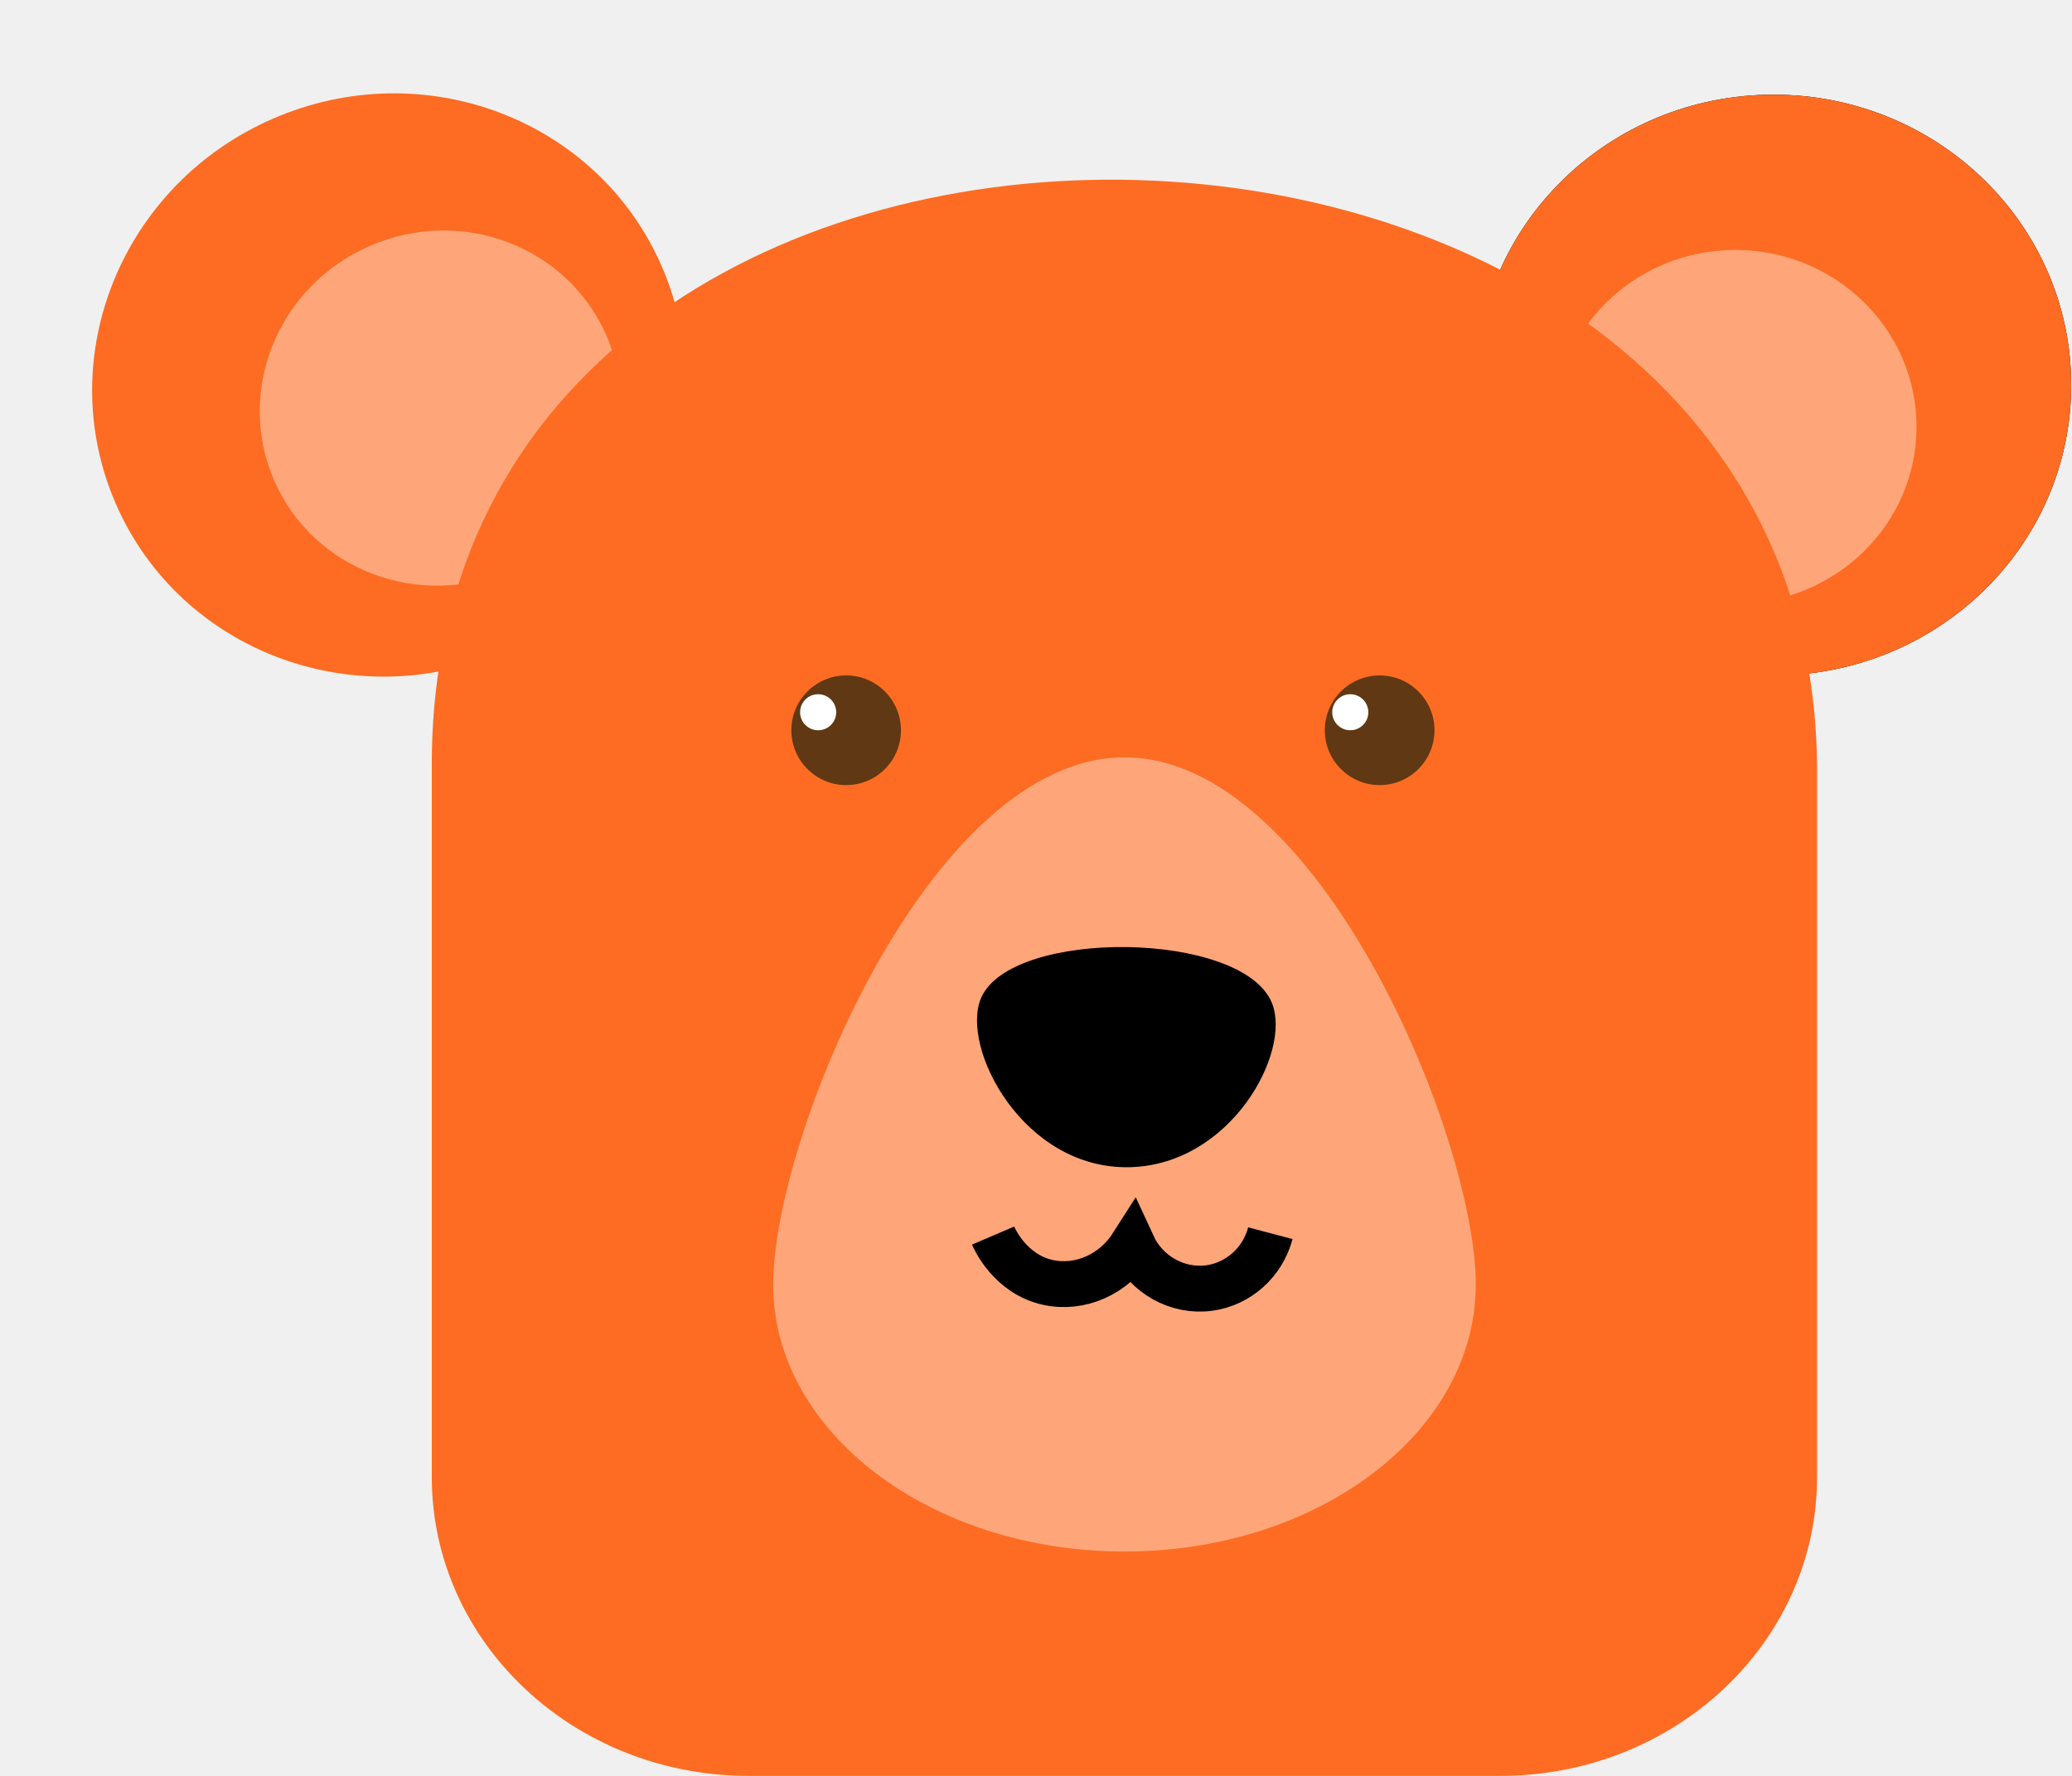
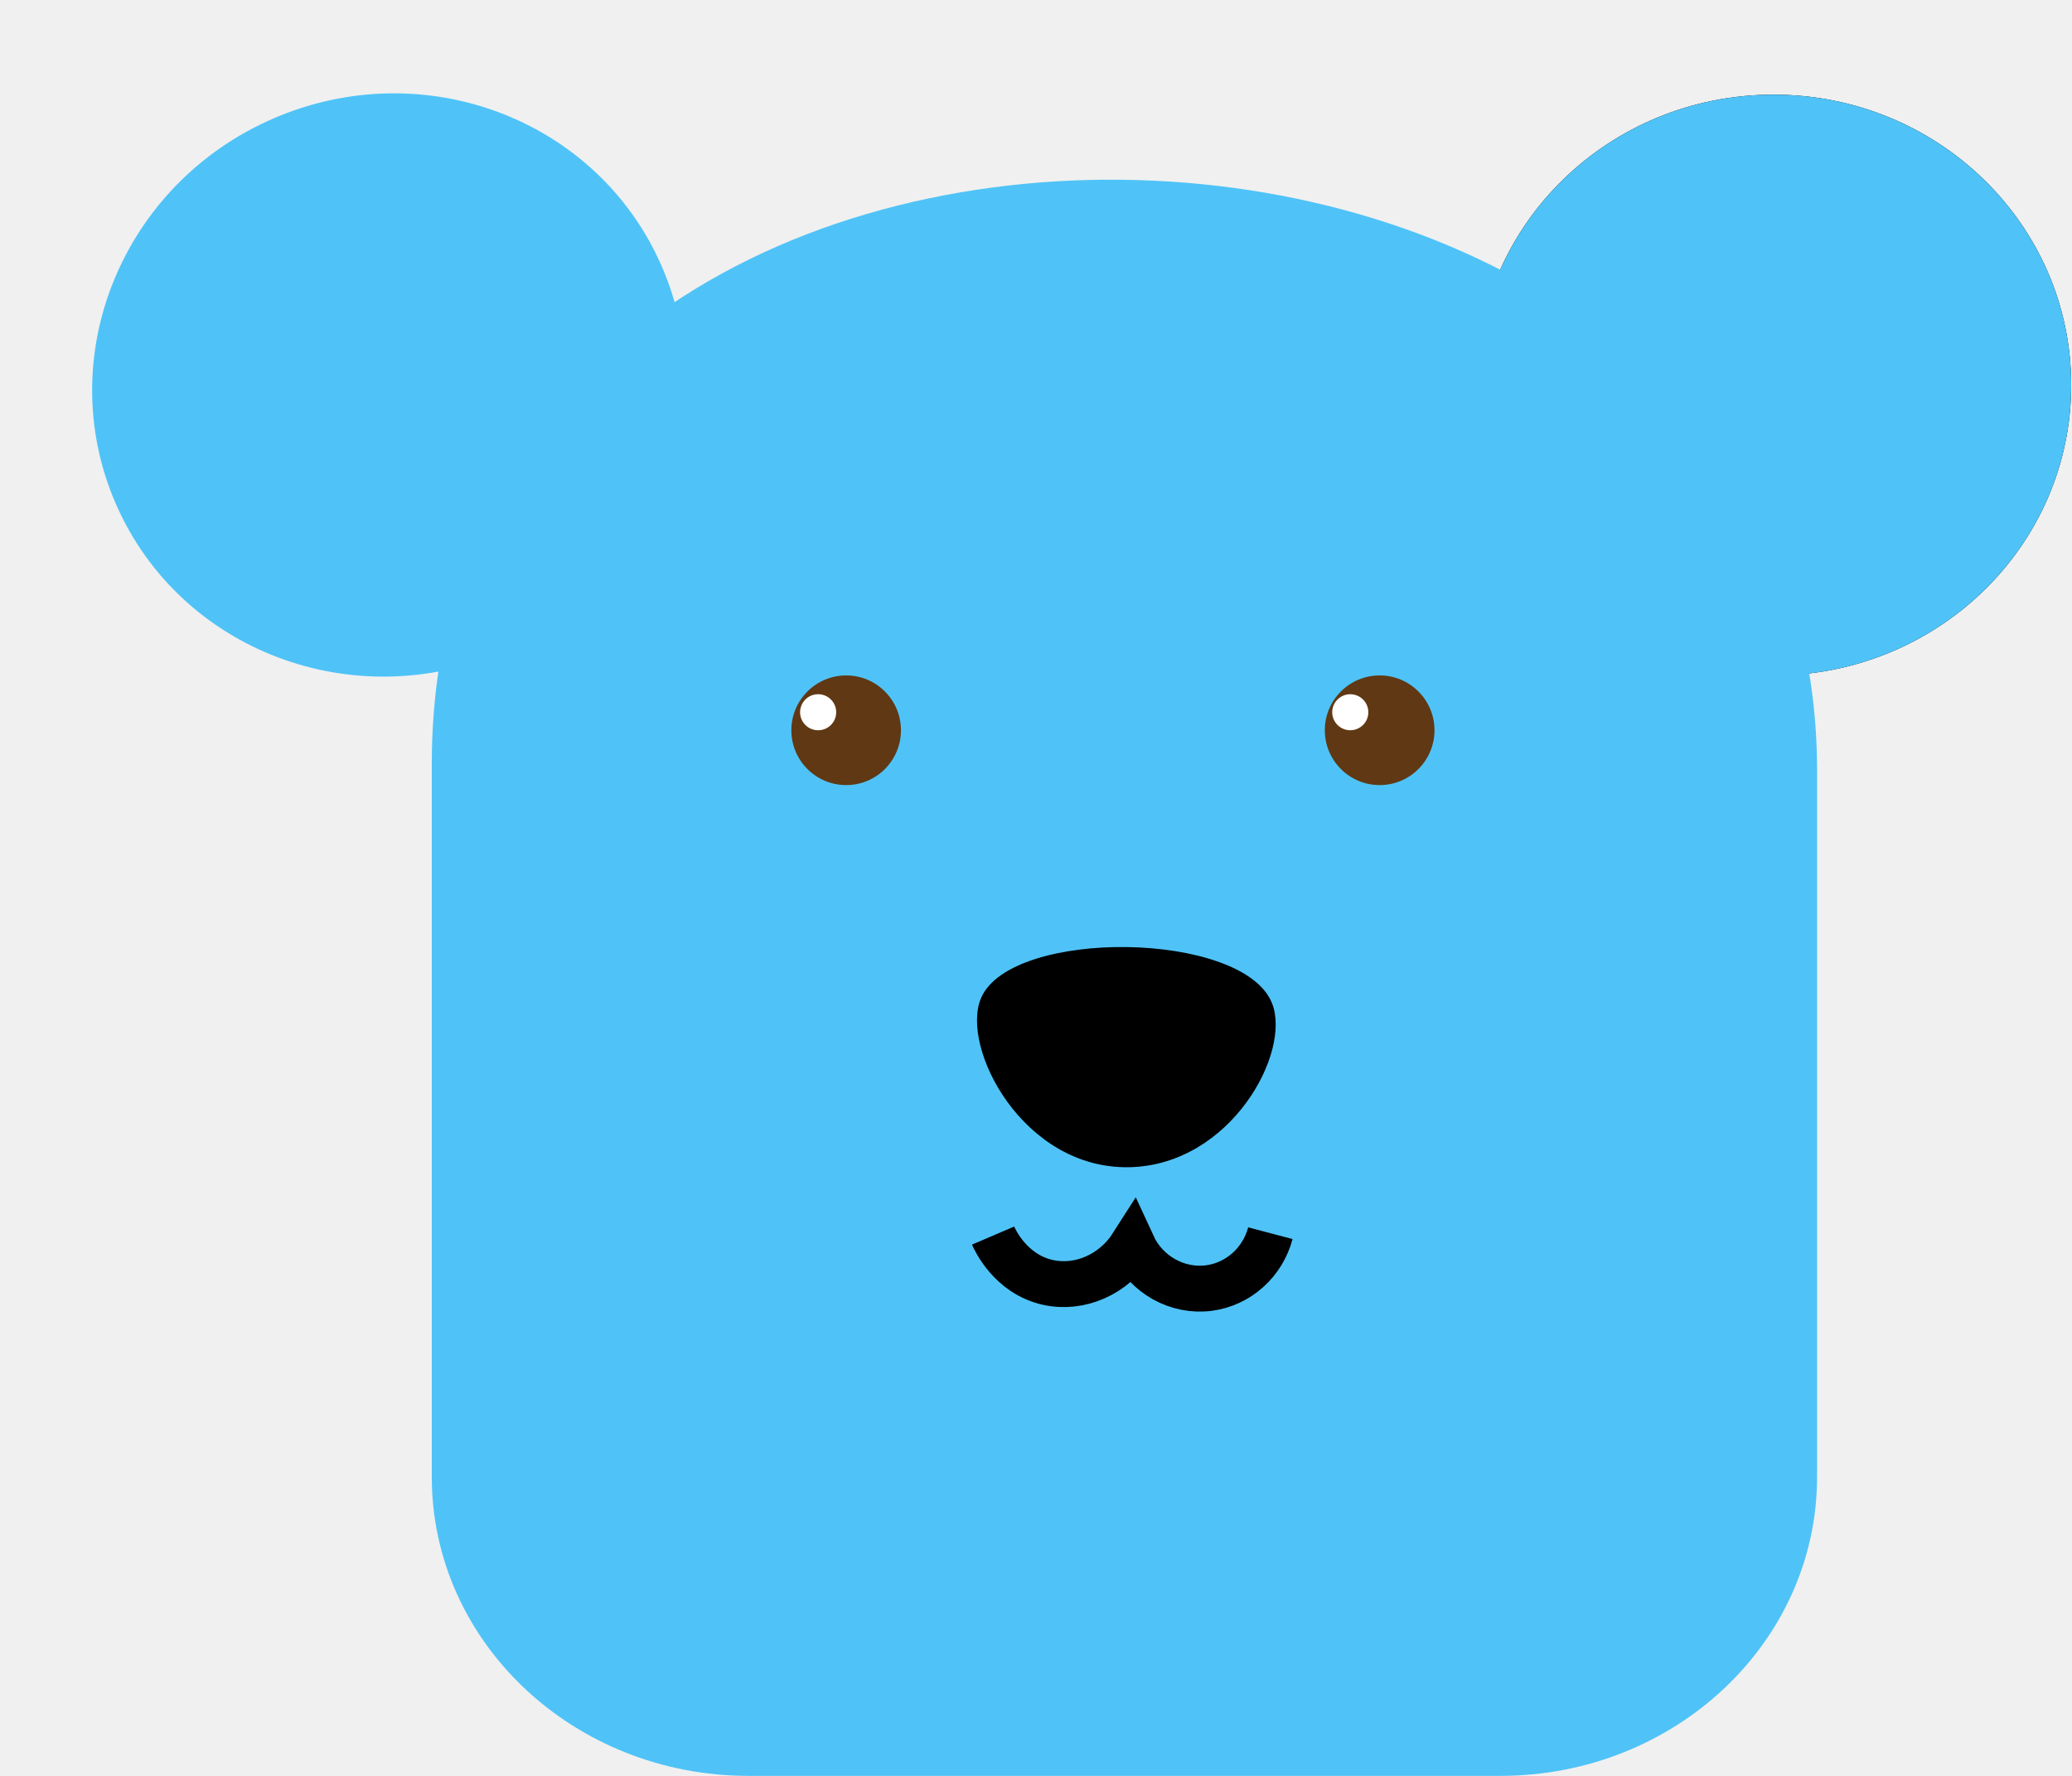
<svg xmlns="http://www.w3.org/2000/svg" width="28" height="24" viewBox="0 0 28 24" fill="none">
-   <path d="M6.817 8.802C8.855 7.917 9.807 5.588 8.943 3.6C8.08 1.612 5.728 0.718 3.69 1.603C1.652 2.488 0.7 4.818 1.564 6.806C2.427 8.794 4.779 9.688 6.817 8.802Z" fill="#FD6C22" />
-   <path d="M6.903 7.707C8.144 7.168 8.723 5.75 8.197 4.539C7.671 3.328 6.239 2.784 4.999 3.323C3.758 3.862 3.178 5.28 3.704 6.491C4.23 7.702 5.662 8.246 6.903 7.707Z" fill="#FEA679" />
+   <path d="M6.817 8.802C8.855 7.917 9.807 5.588 8.943 3.6C8.08 1.612 5.728 0.718 3.69 1.603C1.652 2.488 0.7 4.818 1.564 6.806C2.427 8.794 4.779 9.688 6.817 8.802Z" fill="#4FC3F7" />
+   <path d="M6.903 7.707C8.144 7.168 8.723 5.75 8.197 4.539C7.671 3.328 6.239 2.784 4.999 3.323C3.758 3.862 3.178 5.28 3.704 6.491C4.23 7.702 5.662 8.246 6.903 7.707Z" fill="#4fc3f7" />
  <path d="M23.966 9.129C26.188 9.129 27.989 7.371 27.989 5.204C27.989 3.036 26.188 1.279 23.966 1.279C21.744 1.279 19.943 3.036 19.943 5.204C19.943 7.371 21.744 9.129 23.966 9.129Z" fill="black" />
  <path d="M23.45 8.158C24.803 8.158 25.899 7.088 25.899 5.768C25.899 4.448 24.803 3.378 23.45 3.378C22.097 3.378 21 4.448 21 5.768C21 7.088 22.097 8.158 23.45 8.158Z" fill="black" />
-   <path d="M23.966 9.129C26.188 9.129 27.989 7.371 27.989 5.204C27.989 3.036 26.188 1.279 23.966 1.279C21.744 1.279 19.943 3.036 19.943 5.204C19.943 7.371 21.744 9.129 23.966 9.129Z" fill="#FD6C22" />
-   <path d="M23.45 8.158C24.803 8.158 25.899 7.088 25.899 5.768C25.899 4.448 24.803 3.378 23.45 3.378C22.097 3.378 21 4.448 21 5.768C21 7.088 22.097 8.158 23.45 8.158Z" fill="#FEA679" />
-   <path d="M20.273 24H10.116C7.751 24 5.835 22.192 5.835 19.961V10.378C5.779 -0.428 24.502 -0.013 24.555 10.378V19.961C24.555 22.192 22.638 24 20.273 24Z" fill="#FD6C22" />
+   <path d="M23.966 9.129C26.188 9.129 27.989 7.371 27.989 5.204C27.989 3.036 26.188 1.279 23.966 1.279C21.744 1.279 19.943 3.036 19.943 5.204C19.943 7.371 21.744 9.129 23.966 9.129Z" fill="#4FC3F7" />
+   <path d="M23.45 8.158C24.803 8.158 25.899 7.088 25.899 5.768C25.899 4.448 24.803 3.378 23.45 3.378C22.097 3.378 21 4.448 21 5.768C21 7.088 22.097 8.158 23.45 8.158Z" fill="#4fc3f7" />
+   <path d="M20.273 24H10.116C7.751 24 5.835 22.192 5.835 19.961V10.378C5.779 -0.428 24.502 -0.013 24.555 10.378V19.961C24.555 22.192 22.638 24 20.273 24Z" fill="#4FC3F7" />
  <path d="M11.435 10.61C11.844 10.61 12.175 10.278 12.175 9.869C12.175 9.46 11.844 9.128 11.435 9.128C11.025 9.128 10.694 9.46 10.694 9.869C10.694 10.278 11.025 10.61 11.435 10.61Z" fill="#603813" />
  <path d="M18.644 10.61C19.053 10.61 19.385 10.278 19.385 9.869C19.385 9.46 19.053 9.128 18.644 9.128C18.235 9.128 17.903 9.46 17.903 9.869C17.903 10.278 18.235 10.61 18.644 10.61Z" fill="#603813" />
-   <path d="M10.448 17.361C10.448 19.354 12.573 20.968 15.196 20.968C17.818 20.968 19.943 19.353 19.943 17.361C19.943 15.37 17.818 10.235 15.196 10.235C12.573 10.235 10.448 15.369 10.448 17.361Z" fill="#FEA679" />
+   <path d="M10.448 17.361C10.448 19.354 12.573 20.968 15.196 20.968C17.818 20.968 19.943 19.353 19.943 17.361C19.943 15.37 17.818 10.235 15.196 10.235C12.573 10.235 10.448 15.369 10.448 17.361Z" fill="#4fc3f7" />
  <path d="M17.189 13.557C17.457 14.223 16.631 15.746 15.262 15.774C13.824 15.804 12.973 14.155 13.257 13.489C13.662 12.541 16.794 12.575 17.188 13.555L17.189 13.557Z" fill="black" />
  <path d="M13.42 16.698C13.441 16.747 13.653 17.219 14.161 17.331C14.59 17.426 15.05 17.226 15.304 16.827C15.489 17.229 15.914 17.464 16.34 17.407C16.735 17.354 17.063 17.06 17.167 16.666" stroke="black" stroke-width="0.62" stroke-miterlimit="10" />
  <path d="M11.056 9.869C11.191 9.869 11.3 9.76 11.3 9.626C11.3 9.491 11.191 9.382 11.056 9.382C10.921 9.382 10.812 9.491 10.812 9.626C10.812 9.76 10.921 9.869 11.056 9.869Z" fill="white" />
  <path d="M18.247 9.869C18.381 9.869 18.491 9.76 18.491 9.626C18.491 9.491 18.381 9.382 18.247 9.382C18.113 9.382 18.003 9.491 18.003 9.626C18.003 9.76 18.113 9.869 18.247 9.869Z" fill="white" />
</svg>
